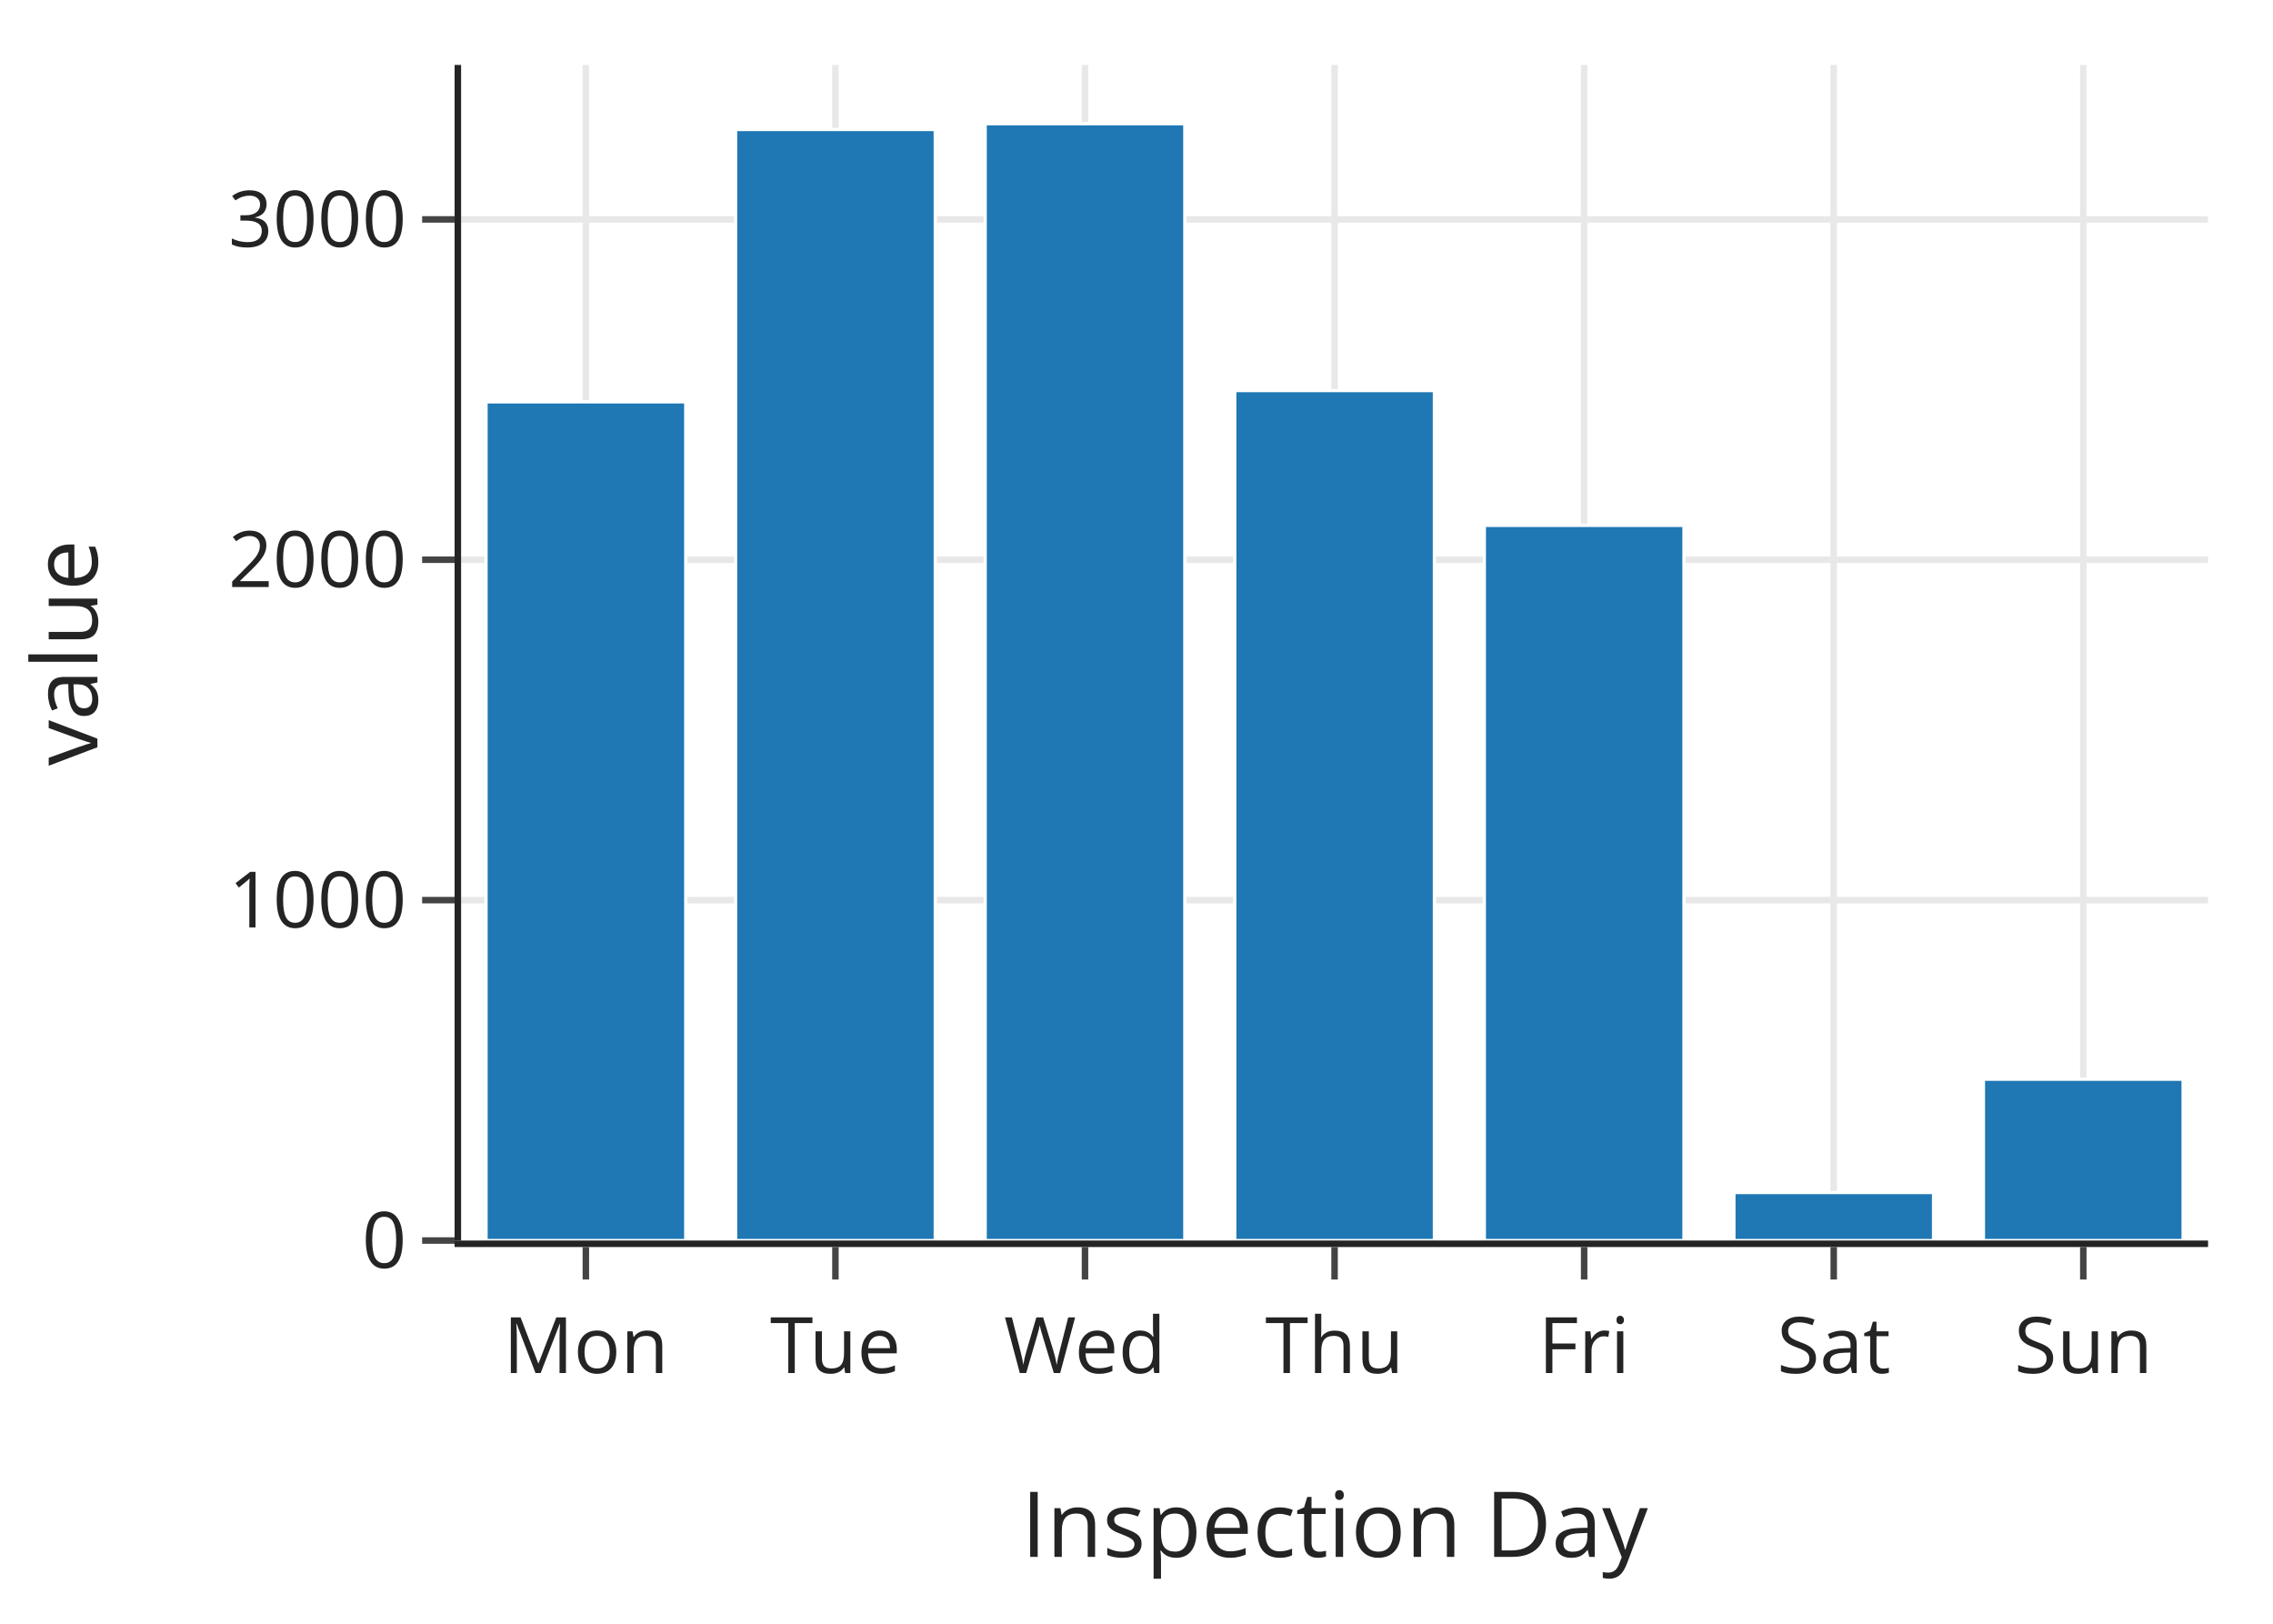
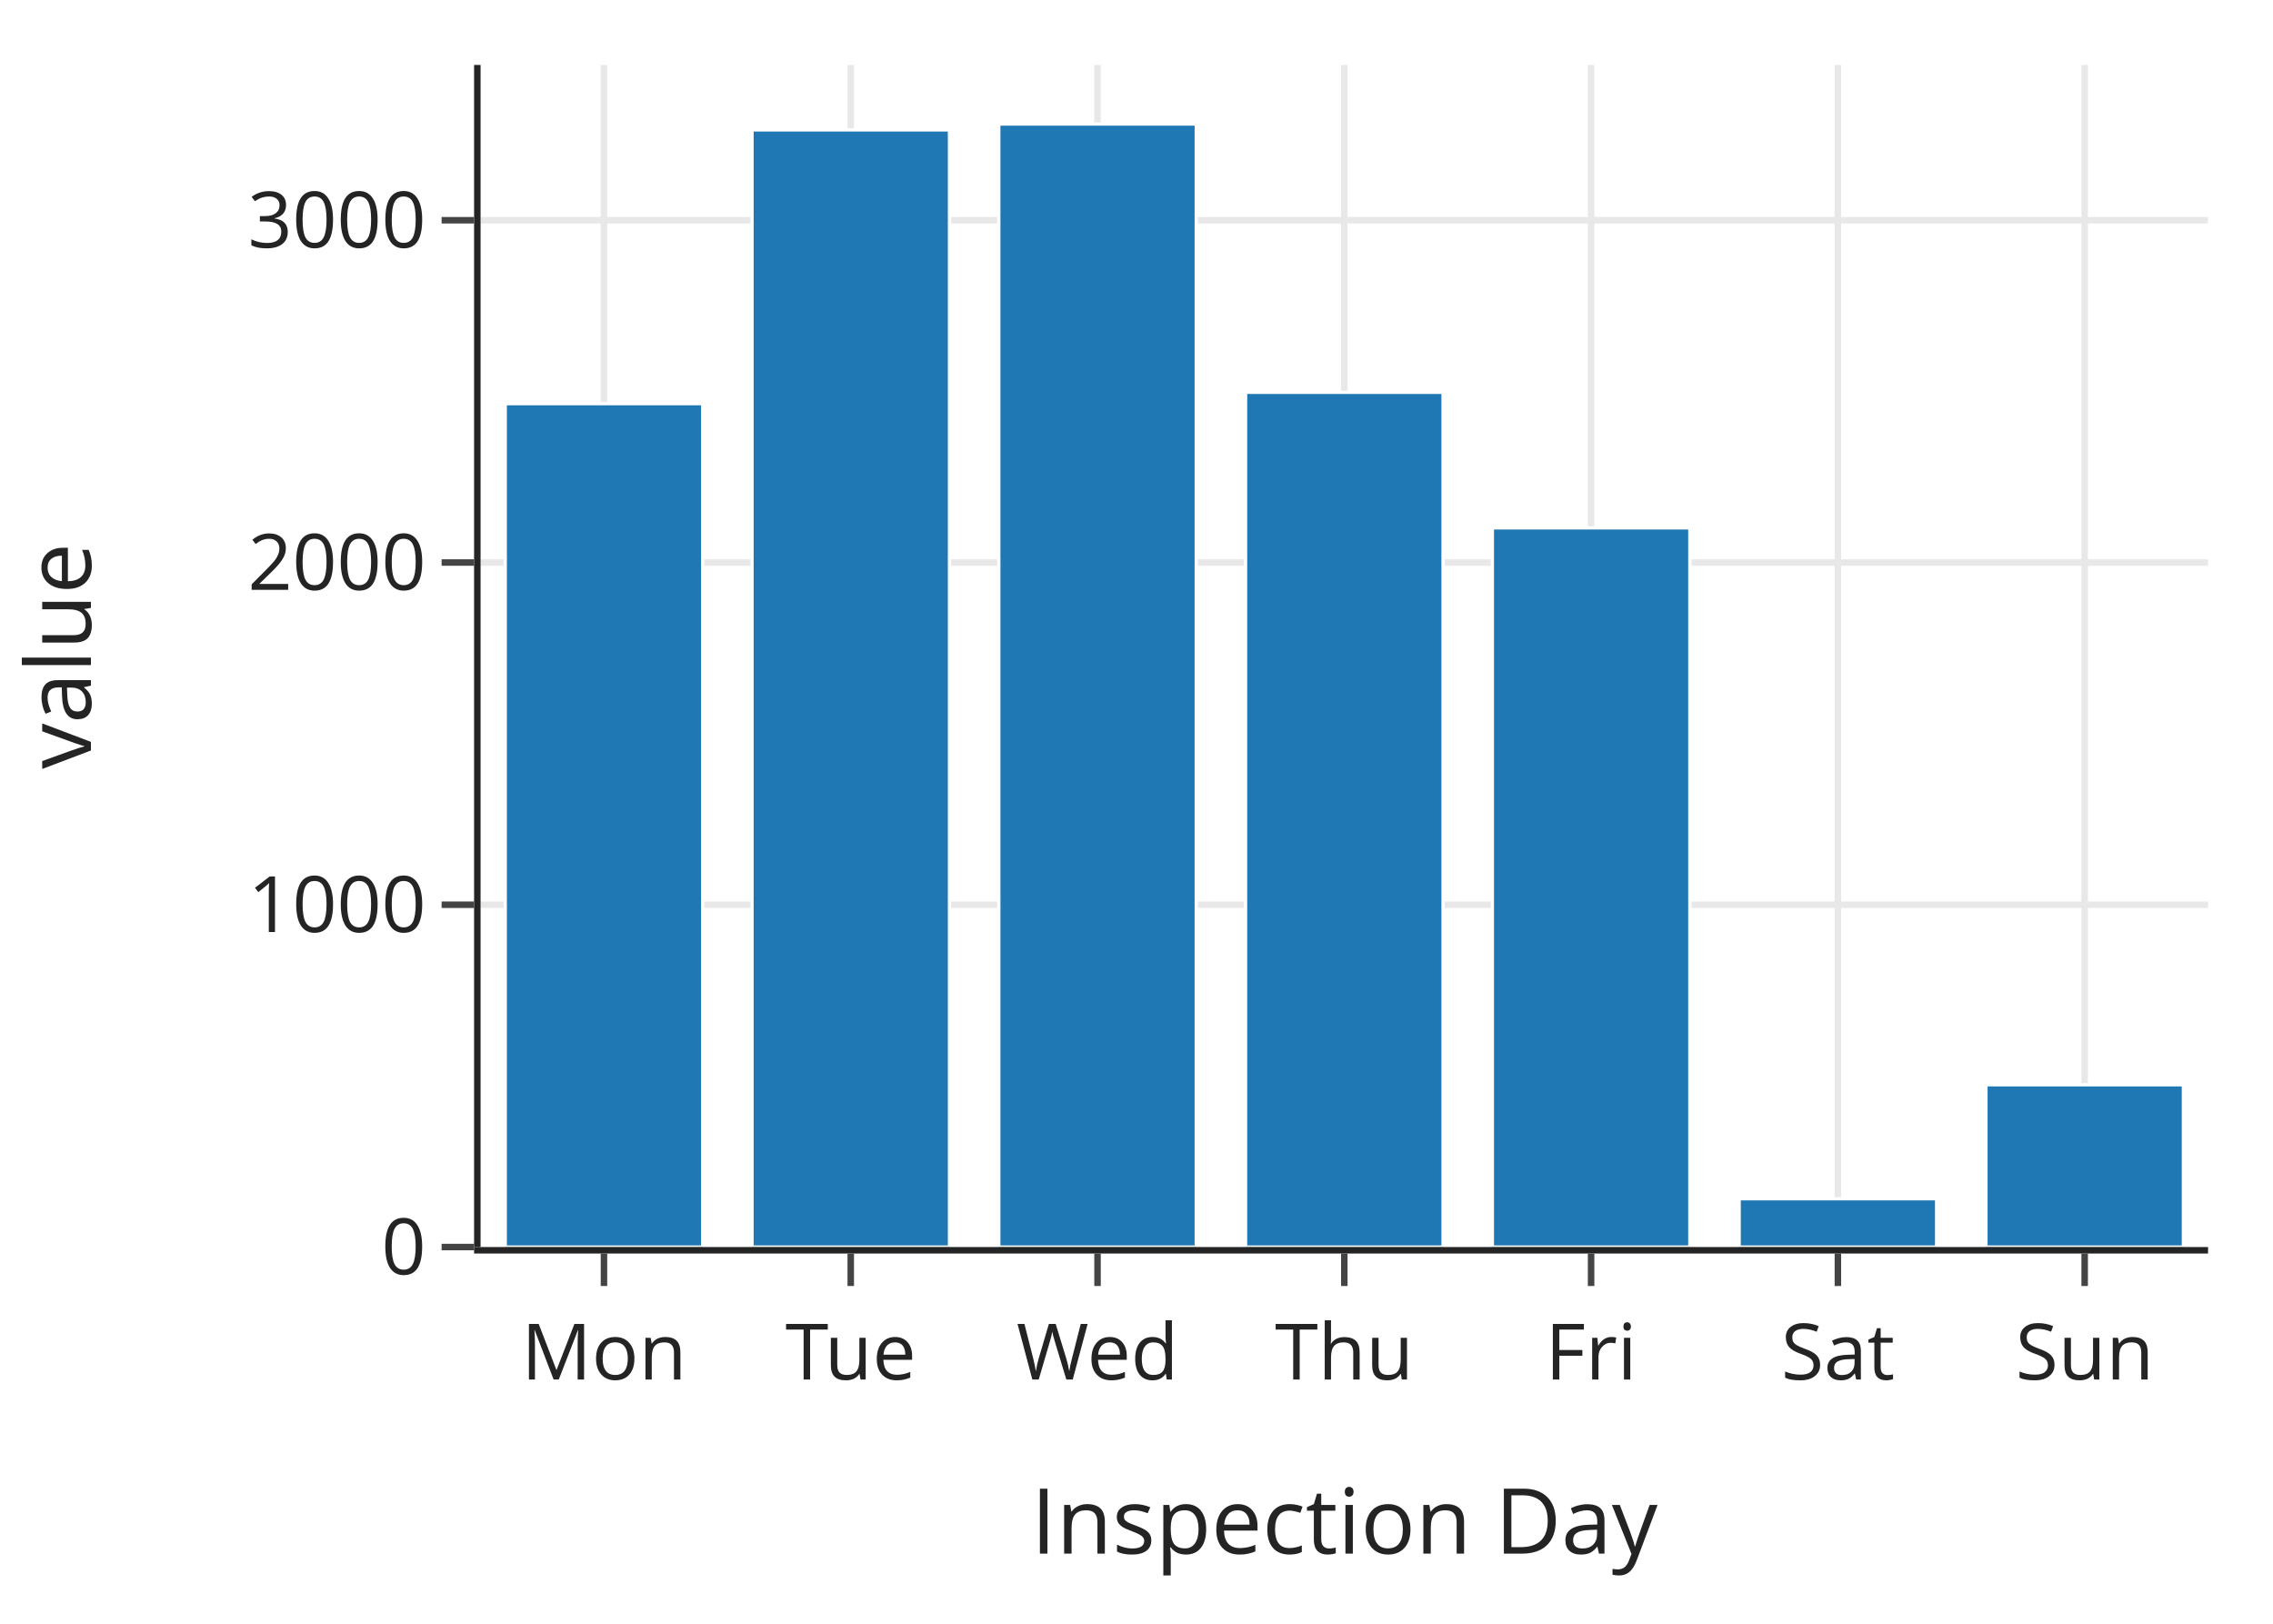
<svg xmlns="http://www.w3.org/2000/svg" class="main-svg" width="350" height="250" style="" viewBox="0 0 350 250">
  <rect x="0" y="0" width="350" height="250" style="fill: rgb(255, 255, 255); fill-opacity: 1;" />
-   <defs id="defs-8c59cb">
+   <defs id="defs-5f17d1">
    <g class="clips">
-       <clipPath id="clip8c59cbxyplot" class="plotclip">
-         <rect width="269" height="181" />
+       <clipPath id="clip5f17d1xyplot" class="plotclip">
+         <rect width="266" height="182" />
      </clipPath>
-       <clipPath class="axesclip" id="clip8c59cbx">
-         <rect x="71" y="0" width="269" height="250" />
+       <clipPath class="axesclip" id="clip5f17d1x">
+         <rect x="74" y="0" width="266" height="250" />
      </clipPath>
-       <clipPath class="axesclip" id="clip8c59cby">
-         <rect x="0" y="10" width="350" height="181" />
+       <clipPath class="axesclip" id="clip5f17d1y">
+         <rect x="0" y="10" width="350" height="182" />
      </clipPath>
-       <clipPath class="axesclip" id="clip8c59cbxy">
-         <rect x="71" y="10" width="269" height="181" />
+       <clipPath class="axesclip" id="clip5f17d1xy">
+         <rect x="74" y="10" width="266" height="182" />
      </clipPath>
    </g>
    <g class="gradients" />
    <g class="patterns" />
  </defs>
  <g class="bglayer" />
  <g class="layer-below">
    <g class="imagelayer" />
    <g class="shapelayer" />
  </g>
  <g class="cartesianlayer">
    <g class="subplot xy">
      <g class="layer-subplot">
        <g class="shapelayer" />
        <g class="imagelayer" />
      </g>
+       <g class="minor-gridlayer">
+         <g class="x" />
+         <g class="y" />
+       </g>
      <g class="gridlayer">
        <g class="x">
-           <path class="xgrid crisp" transform="translate(90.21,0)" d="M0,10v181" style="stroke: rgb(232, 232, 232); stroke-opacity: 1; stroke-width: 1px;" />
-           <path class="xgrid crisp" transform="translate(128.64,0)" d="M0,10v181" style="stroke: rgb(232, 232, 232); stroke-opacity: 1; stroke-width: 1px;" />
-           <path class="xgrid crisp" transform="translate(167.07,0)" d="M0,10v181" style="stroke: rgb(232, 232, 232); stroke-opacity: 1; stroke-width: 1px;" />
-           <path class="xgrid crisp" transform="translate(205.5,0)" d="M0,10v181" style="stroke: rgb(232, 232, 232); stroke-opacity: 1; stroke-width: 1px;" />
-           <path class="xgrid crisp" transform="translate(243.93,0)" d="M0,10v181" style="stroke: rgb(232, 232, 232); stroke-opacity: 1; stroke-width: 1px;" />
-           <path class="xgrid crisp" transform="translate(282.36,0)" d="M0,10v181" style="stroke: rgb(232, 232, 232); stroke-opacity: 1; stroke-width: 1px;" />
-           <path class="xgrid crisp" transform="translate(320.79,0)" d="M0,10v181" style="stroke: rgb(232, 232, 232); stroke-opacity: 1; stroke-width: 1px;" />
+           <path class="xgrid crisp" transform="translate(93,0)" d="M0,10v182" style="stroke: rgb(232, 232, 232); stroke-opacity: 1; stroke-width: 1px;" />
+           <path class="xgrid crisp" transform="translate(131,0)" d="M0,10v182" style="stroke: rgb(232, 232, 232); stroke-opacity: 1; stroke-width: 1px;" />
+           <path class="xgrid crisp" transform="translate(169,0)" d="M0,10v182" style="stroke: rgb(232, 232, 232); stroke-opacity: 1; stroke-width: 1px;" />
+           <path class="xgrid crisp" transform="translate(207,0)" d="M0,10v182" style="stroke: rgb(232, 232, 232); stroke-opacity: 1; stroke-width: 1px;" />
+           <path class="xgrid crisp" transform="translate(245,0)" d="M0,10v182" style="stroke: rgb(232, 232, 232); stroke-opacity: 1; stroke-width: 1px;" />
+           <path class="xgrid crisp" transform="translate(283,0)" d="M0,10v182" style="stroke: rgb(232, 232, 232); stroke-opacity: 1; stroke-width: 1px;" />
+           <path class="xgrid crisp" transform="translate(321,0)" d="M0,10v182" style="stroke: rgb(232, 232, 232); stroke-opacity: 1; stroke-width: 1px;" />
        </g>
        <g class="y">
-           <path class="ygrid crisp" transform="translate(0,138.59)" d="M71,0h269" style="stroke: rgb(232, 232, 232); stroke-opacity: 1; stroke-width: 1px;" />
-           <path class="ygrid crisp" transform="translate(0,86.18)" d="M71,0h269" style="stroke: rgb(232, 232, 232); stroke-opacity: 1; stroke-width: 1px;" />
-           <path class="ygrid crisp" transform="translate(0,33.78)" d="M71,0h269" style="stroke: rgb(232, 232, 232); stroke-opacity: 1; stroke-width: 1px;" />
+           <path class="ygrid crisp" transform="translate(0,139.3)" d="M74,0h266" style="stroke: rgb(232, 232, 232); stroke-opacity: 1; stroke-width: 1px;" />
+           <path class="ygrid crisp" transform="translate(0,86.61)" d="M74,0h266" style="stroke: rgb(232, 232, 232); stroke-opacity: 1; stroke-width: 1px;" />
+           <path class="ygrid crisp" transform="translate(0,33.91)" d="M74,0h266" style="stroke: rgb(232, 232, 232); stroke-opacity: 1; stroke-width: 1px;" />
        </g>
      </g>
      <g class="zerolinelayer" />
      <path class="xlines-below" />
      <path class="ylines-below" />
      <g class="overlines-below" />
      <g class="xaxislayer-below" />
      <g class="yaxislayer-below" />
      <g class="overaxes-below" />
-       <g class="plot" transform="translate(71,10)" clip-path="url(#clip8c59cbxyplot)">
+       <g class="plot" transform="translate(74,10)" clip-path="url(#clip5f17d1xyplot)">
        <g class="barlayer mlayer">
          <g class="trace bars" style="opacity: 1;">
            <g class="points">
              <g class="point">
-                 <path d="M3.84,181V51.87H34.59V181Z" style="vector-effect: non-scaling-stroke; opacity: 1; stroke-width: 0.5px; fill: rgb(31, 119, 180); fill-opacity: 1; stroke: rgb(255, 255, 255); stroke-opacity: 1;" />
+                 <path d="M3.8,182V52.15H34.2V182Z" style="vector-effect: none; opacity: 1; stroke-width: 0.5px; fill: rgb(31, 119, 180); fill-opacity: 1; stroke: rgb(255, 255, 255); stroke-opacity: 1;" />
              </g>
              <g class="point">
-                 <path d="M42.27,181V9.94H73.01V181Z" style="vector-effect: non-scaling-stroke; opacity: 1; stroke-width: 0.5px; fill: rgb(31, 119, 180); fill-opacity: 1; stroke: rgb(255, 255, 255); stroke-opacity: 1;" />
+                 <path d="M41.8,182V10H72.2V182Z" style="vector-effect: none; opacity: 1; stroke-width: 0.5px; fill: rgb(31, 119, 180); fill-opacity: 1; stroke: rgb(255, 255, 255); stroke-opacity: 1;" />
              </g>
              <g class="point">
-                 <path d="M80.7,181V9.05H111.44V181Z" style="vector-effect: non-scaling-stroke; opacity: 1; stroke-width: 0.5px; fill: rgb(31, 119, 180); fill-opacity: 1; stroke: rgb(255, 255, 255); stroke-opacity: 1;" />
+                 <path d="M79.8,182V9.1H110.2V182Z" style="vector-effect: none; opacity: 1; stroke-width: 0.5px; fill: rgb(31, 119, 180); fill-opacity: 1; stroke: rgb(255, 255, 255); stroke-opacity: 1;" />
              </g>
              <g class="point">
-                 <path d="M119.13,181V50.14H149.87V181Z" style="vector-effect: non-scaling-stroke; opacity: 1; stroke-width: 0.5px; fill: rgb(31, 119, 180); fill-opacity: 1; stroke: rgb(255, 255, 255); stroke-opacity: 1;" />
+                 <path d="M117.8,182V50.41H148.2V182Z" style="vector-effect: none; opacity: 1; stroke-width: 0.5px; fill: rgb(31, 119, 180); fill-opacity: 1; stroke: rgb(255, 255, 255); stroke-opacity: 1;" />
              </g>
              <g class="point">
-                 <path d="M157.56,181V70.89H188.3V181Z" style="vector-effect: non-scaling-stroke; opacity: 1; stroke-width: 0.5px; fill: rgb(31, 119, 180); fill-opacity: 1; stroke: rgb(255, 255, 255); stroke-opacity: 1;" />
+                 <path d="M155.8,182V71.28H186.2V182Z" style="vector-effect: none; opacity: 1; stroke-width: 0.5px; fill: rgb(31, 119, 180); fill-opacity: 1; stroke: rgb(255, 255, 255); stroke-opacity: 1;" />
              </g>
              <g class="point">
-                 <path d="M195.99,181V173.61H226.73V181Z" style="vector-effect: non-scaling-stroke; opacity: 1; stroke-width: 0.5px; fill: rgb(31, 119, 180); fill-opacity: 1; stroke: rgb(255, 255, 255); stroke-opacity: 1;" />
+                 <path d="M193.8,182V174.57H224.2V182Z" style="vector-effect: none; opacity: 1; stroke-width: 0.5px; fill: rgb(31, 119, 180); fill-opacity: 1; stroke: rgb(255, 255, 255); stroke-opacity: 1;" />
              </g>
              <g class="point">
-                 <path d="M234.41,181V156.16H265.16V181Z" style="vector-effect: non-scaling-stroke; opacity: 1; stroke-width: 0.5px; fill: rgb(31, 119, 180); fill-opacity: 1; stroke: rgb(255, 255, 255); stroke-opacity: 1;" />
+                 <path d="M231.8,182V157.02H262.2V182Z" style="vector-effect: none; opacity: 1; stroke-width: 0.5px; fill: rgb(31, 119, 180); fill-opacity: 1; stroke: rgb(255, 255, 255); stroke-opacity: 1;" />
              </g>
            </g>
          </g>
        </g>
      </g>
      <g class="overplot" />
-       <path class="xlines-above crisp" d="M70,191.5H340" style="fill: none; stroke-width: 1px; stroke: rgb(36, 36, 36); stroke-opacity: 1;" />
-       <path class="ylines-above crisp" d="M70.5,10V191" style="fill: none; stroke-width: 1px; stroke: rgb(36, 36, 36); stroke-opacity: 1;" />
+       <path class="xlines-above crisp" d="M73,192.5H340" style="fill: none; stroke-width: 1px; stroke: rgb(36, 36, 36); stroke-opacity: 1;" />
+       <path class="ylines-above crisp" d="M73.5,10V192" style="fill: none; stroke-width: 1px; stroke: rgb(36, 36, 36); stroke-opacity: 1;" />
      <g class="overlines-above" />
      <g class="xaxislayer-above">
-         <path class="xtick ticks crisp" d="M0,192v5" transform="translate(90.21,0)" style="stroke: rgb(68, 68, 68); stroke-opacity: 1; stroke-width: 1px;" />
-         <path class="xtick ticks crisp" d="M0,192v5" transform="translate(128.64,0)" style="stroke: rgb(68, 68, 68); stroke-opacity: 1; stroke-width: 1px;" />
-         <path class="xtick ticks crisp" d="M0,192v5" transform="translate(167.07,0)" style="stroke: rgb(68, 68, 68); stroke-opacity: 1; stroke-width: 1px;" />
-         <path class="xtick ticks crisp" d="M0,192v5" transform="translate(205.5,0)" style="stroke: rgb(68, 68, 68); stroke-opacity: 1; stroke-width: 1px;" />
-         <path class="xtick ticks crisp" d="M0,192v5" transform="translate(243.93,0)" style="stroke: rgb(68, 68, 68); stroke-opacity: 1; stroke-width: 1px;" />
-         <path class="xtick ticks crisp" d="M0,192v5" transform="translate(282.36,0)" style="stroke: rgb(68, 68, 68); stroke-opacity: 1; stroke-width: 1px;" />
-         <path class="xtick ticks crisp" d="M0,192v5" transform="translate(320.79,0)" style="stroke: rgb(68, 68, 68); stroke-opacity: 1; stroke-width: 1px;" />
+         <path class="xtick ticks crisp" d="M0,193v5" transform="translate(93,0)" style="stroke: rgb(68, 68, 68); stroke-opacity: 1; stroke-width: 1px;" />
+         <path class="xtick ticks crisp" d="M0,193v5" transform="translate(131,0)" style="stroke: rgb(68, 68, 68); stroke-opacity: 1; stroke-width: 1px;" />
+         <path class="xtick ticks crisp" d="M0,193v5" transform="translate(169,0)" style="stroke: rgb(68, 68, 68); stroke-opacity: 1; stroke-width: 1px;" />
+         <path class="xtick ticks crisp" d="M0,193v5" transform="translate(207,0)" style="stroke: rgb(68, 68, 68); stroke-opacity: 1; stroke-width: 1px;" />
+         <path class="xtick ticks crisp" d="M0,193v5" transform="translate(245,0)" style="stroke: rgb(68, 68, 68); stroke-opacity: 1; stroke-width: 1px;" />
+         <path class="xtick ticks crisp" d="M0,193v5" transform="translate(283,0)" style="stroke: rgb(68, 68, 68); stroke-opacity: 1; stroke-width: 1px;" />
+         <path class="xtick ticks crisp" d="M0,193v5" transform="translate(321,0)" style="stroke: rgb(68, 68, 68); stroke-opacity: 1; stroke-width: 1px;" />
        <g class="xtick">
-           <text text-anchor="middle" x="0" y="211.4" transform="translate(90.21,0)" style="font-family: 'Open Sans', verdana, arial, sans-serif; font-size: 12px; fill: rgb(36, 36, 36); fill-opacity: 1; white-space: pre; opacity: 1;">Mon</text>
+           <text text-anchor="middle" x="0" y="212.4" transform="translate(93,0)" style="font-family: 'Open Sans', verdana, arial, sans-serif; font-size: 12px; fill: rgb(36, 36, 36); fill-opacity: 1; white-space: pre; opacity: 1;">Mon</text>
        </g>
        <g class="xtick">
-           <text text-anchor="middle" x="0" y="211.4" style="font-family: 'Open Sans', verdana, arial, sans-serif; font-size: 12px; fill: rgb(36, 36, 36); fill-opacity: 1; white-space: pre; opacity: 1;" transform="translate(128.64,0)">Tue</text>
+           <text text-anchor="middle" x="0" y="212.4" style="font-family: 'Open Sans', verdana, arial, sans-serif; font-size: 12px; fill: rgb(36, 36, 36); fill-opacity: 1; white-space: pre; opacity: 1;" transform="translate(131,0)">Tue</text>
        </g>
        <g class="xtick">
-           <text text-anchor="middle" x="0" y="211.4" style="font-family: 'Open Sans', verdana, arial, sans-serif; font-size: 12px; fill: rgb(36, 36, 36); fill-opacity: 1; white-space: pre; opacity: 1;" transform="translate(167.07,0)">Wed</text>
+           <text text-anchor="middle" x="0" y="212.4" style="font-family: 'Open Sans', verdana, arial, sans-serif; font-size: 12px; fill: rgb(36, 36, 36); fill-opacity: 1; white-space: pre; opacity: 1;" transform="translate(169,0)">Wed</text>
        </g>
        <g class="xtick">
-           <text text-anchor="middle" x="0" y="211.4" style="font-family: 'Open Sans', verdana, arial, sans-serif; font-size: 12px; fill: rgb(36, 36, 36); fill-opacity: 1; white-space: pre; opacity: 1;" transform="translate(205.5,0)">Thu</text>
+           <text text-anchor="middle" x="0" y="212.4" style="font-family: 'Open Sans', verdana, arial, sans-serif; font-size: 12px; fill: rgb(36, 36, 36); fill-opacity: 1; white-space: pre; opacity: 1;" transform="translate(207,0)">Thu</text>
        </g>
        <g class="xtick">
-           <text text-anchor="middle" x="0" y="211.4" style="font-family: 'Open Sans', verdana, arial, sans-serif; font-size: 12px; fill: rgb(36, 36, 36); fill-opacity: 1; white-space: pre; opacity: 1;" transform="translate(243.93,0)">Fri</text>
+           <text text-anchor="middle" x="0" y="212.4" style="font-family: 'Open Sans', verdana, arial, sans-serif; font-size: 12px; fill: rgb(36, 36, 36); fill-opacity: 1; white-space: pre; opacity: 1;" transform="translate(245,0)">Fri</text>
        </g>
        <g class="xtick">
-           <text text-anchor="middle" x="0" y="211.4" style="font-family: 'Open Sans', verdana, arial, sans-serif; font-size: 12px; fill: rgb(36, 36, 36); fill-opacity: 1; white-space: pre; opacity: 1;" transform="translate(282.36,0)">Sat</text>
+           <text text-anchor="middle" x="0" y="212.4" style="font-family: 'Open Sans', verdana, arial, sans-serif; font-size: 12px; fill: rgb(36, 36, 36); fill-opacity: 1; white-space: pre; opacity: 1;" transform="translate(283,0)">Sat</text>
        </g>
        <g class="xtick">
-           <text text-anchor="middle" x="0" y="211.4" style="font-family: 'Open Sans', verdana, arial, sans-serif; font-size: 12px; fill: rgb(36, 36, 36); fill-opacity: 1; white-space: pre; opacity: 1;" transform="translate(320.79,0)">Sun</text>
+           <text text-anchor="middle" x="0" y="212.4" style="font-family: 'Open Sans', verdana, arial, sans-serif; font-size: 12px; fill: rgb(36, 36, 36); fill-opacity: 1; white-space: pre; opacity: 1;" transform="translate(321,0)">Sun</text>
        </g>
      </g>
      <g class="yaxislayer-above">
-         <path class="ytick ticks crisp" d="M70,0h-5" transform="translate(0,191)" style="stroke: rgb(68, 68, 68); stroke-opacity: 1; stroke-width: 1px;" />
-         <path class="ytick ticks crisp" d="M70,0h-5" transform="translate(0,138.59)" style="stroke: rgb(68, 68, 68); stroke-opacity: 1; stroke-width: 1px;" />
-         <path class="ytick ticks crisp" d="M70,0h-5" transform="translate(0,86.18)" style="stroke: rgb(68, 68, 68); stroke-opacity: 1; stroke-width: 1px;" />
-         <path class="ytick ticks crisp" d="M70,0h-5" transform="translate(0,33.78)" style="stroke: rgb(68, 68, 68); stroke-opacity: 1; stroke-width: 1px;" />
+         <path class="ytick ticks crisp" d="M73,0h-5" transform="translate(0,192)" style="stroke: rgb(68, 68, 68); stroke-opacity: 1; stroke-width: 1px;" />
+         <path class="ytick ticks crisp" d="M73,0h-5" transform="translate(0,139.3)" style="stroke: rgb(68, 68, 68); stroke-opacity: 1; stroke-width: 1px;" />
+         <path class="ytick ticks crisp" d="M73,0h-5" transform="translate(0,86.61)" style="stroke: rgb(68, 68, 68); stroke-opacity: 1; stroke-width: 1px;" />
+         <path class="ytick ticks crisp" d="M73,0h-5" transform="translate(0,33.91)" style="stroke: rgb(68, 68, 68); stroke-opacity: 1; stroke-width: 1px;" />
        <g class="ytick">
-           <text text-anchor="end" x="62.6" y="4.2" transform="translate(0,191)" style="font-family: 'Open Sans', verdana, arial, sans-serif; font-size: 12px; fill: rgb(36, 36, 36); fill-opacity: 1; white-space: pre; opacity: 1;">0</text>
+           <text text-anchor="end" x="65.6" y="4.2" transform="translate(0,192)" style="font-family: 'Open Sans', verdana, arial, sans-serif; font-size: 12px; fill: rgb(36, 36, 36); fill-opacity: 1; white-space: pre; opacity: 1;">0</text>
        </g>
        <g class="ytick">
-           <text text-anchor="end" x="62.6" y="4.2" style="font-family: 'Open Sans', verdana, arial, sans-serif; font-size: 12px; fill: rgb(36, 36, 36); fill-opacity: 1; white-space: pre; opacity: 1;" transform="translate(0,138.59)">1000</text>
+           <text text-anchor="end" x="65.6" y="4.2" style="font-family: 'Open Sans', verdana, arial, sans-serif; font-size: 12px; fill: rgb(36, 36, 36); fill-opacity: 1; white-space: pre; opacity: 1;" transform="translate(0,139.3)">1000</text>
        </g>
        <g class="ytick">
-           <text text-anchor="end" x="62.6" y="4.2" style="font-family: 'Open Sans', verdana, arial, sans-serif; font-size: 12px; fill: rgb(36, 36, 36); fill-opacity: 1; white-space: pre; opacity: 1;" transform="translate(0,86.18)">2000</text>
+           <text text-anchor="end" x="65.6" y="4.2" style="font-family: 'Open Sans', verdana, arial, sans-serif; font-size: 12px; fill: rgb(36, 36, 36); fill-opacity: 1; white-space: pre; opacity: 1;" transform="translate(0,86.61)">2000</text>
        </g>
        <g class="ytick">
-           <text text-anchor="end" x="62.6" y="4.2" style="font-family: 'Open Sans', verdana, arial, sans-serif; font-size: 12px; fill: rgb(36, 36, 36); fill-opacity: 1; white-space: pre; opacity: 1;" transform="translate(0,33.78)">3000</text>
+           <text text-anchor="end" x="65.6" y="4.2" style="font-family: 'Open Sans', verdana, arial, sans-serif; font-size: 12px; fill: rgb(36, 36, 36); fill-opacity: 1; white-space: pre; opacity: 1;" transform="translate(0,33.91)">3000</text>
        </g>
      </g>
      <g class="overaxes-above" />
    </g>
  </g>
  <g class="polarlayer" />
  <g class="smithlayer" />
  <g class="ternarylayer" />
  <g class="geolayer" />
  <g class="funnelarealayer" />
  <g class="pielayer" />
  <g class="iciclelayer" />
  <g class="treemaplayer" />
  <g class="sunburstlayer" />
  <g class="glimages" />
-   <defs id="topdefs-8c59cb">
+   <defs id="topdefs-5f17d1">
    <g class="clips" />
  </defs>
  <g class="layer-above">
    <g class="imagelayer" />
    <g class="shapelayer" />
  </g>
  <g class="infolayer">
    <g class="g-gtitle" />
    <g class="g-xtitle">
-       <text class="xtitle" x="205.5" y="239.706" text-anchor="middle" style="font-family: 'Open Sans', verdana, arial, sans-serif; font-size: 14px; fill: rgb(36, 36, 36); opacity: 1; font-weight: normal; white-space: pre;">Inspection Day</text>
+       <text class="xtitle" x="207" y="239.206" text-anchor="middle" style="font-family: 'Open Sans', verdana, arial, sans-serif; font-size: 14px; fill: rgb(36, 36, 36); opacity: 1; font-weight: normal; white-space: pre;">Inspection Day</text>
    </g>
-     <g class="g-ytitle" transform="translate(4.65918,0)">
-       <text class="ytitle" transform="rotate(-90,10.34063,100.5)" x="10.341" y="100.5" text-anchor="middle" style="font-family: 'Open Sans', verdana, arial, sans-serif; font-size: 14px; fill: rgb(36, 36, 36); opacity: 1; font-weight: normal; white-space: pre;">value</text>
+     <g class="g-ytitle" transform="translate(3.22168,0)">
+       <text class="ytitle" transform="rotate(-90,10.77813,101)" x="10.778" y="101" text-anchor="middle" style="font-family: 'Open Sans', verdana, arial, sans-serif; font-size: 14px; fill: rgb(36, 36, 36); opacity: 1; font-weight: normal; white-space: pre;">value</text>
    </g>
  </g>
</svg>
